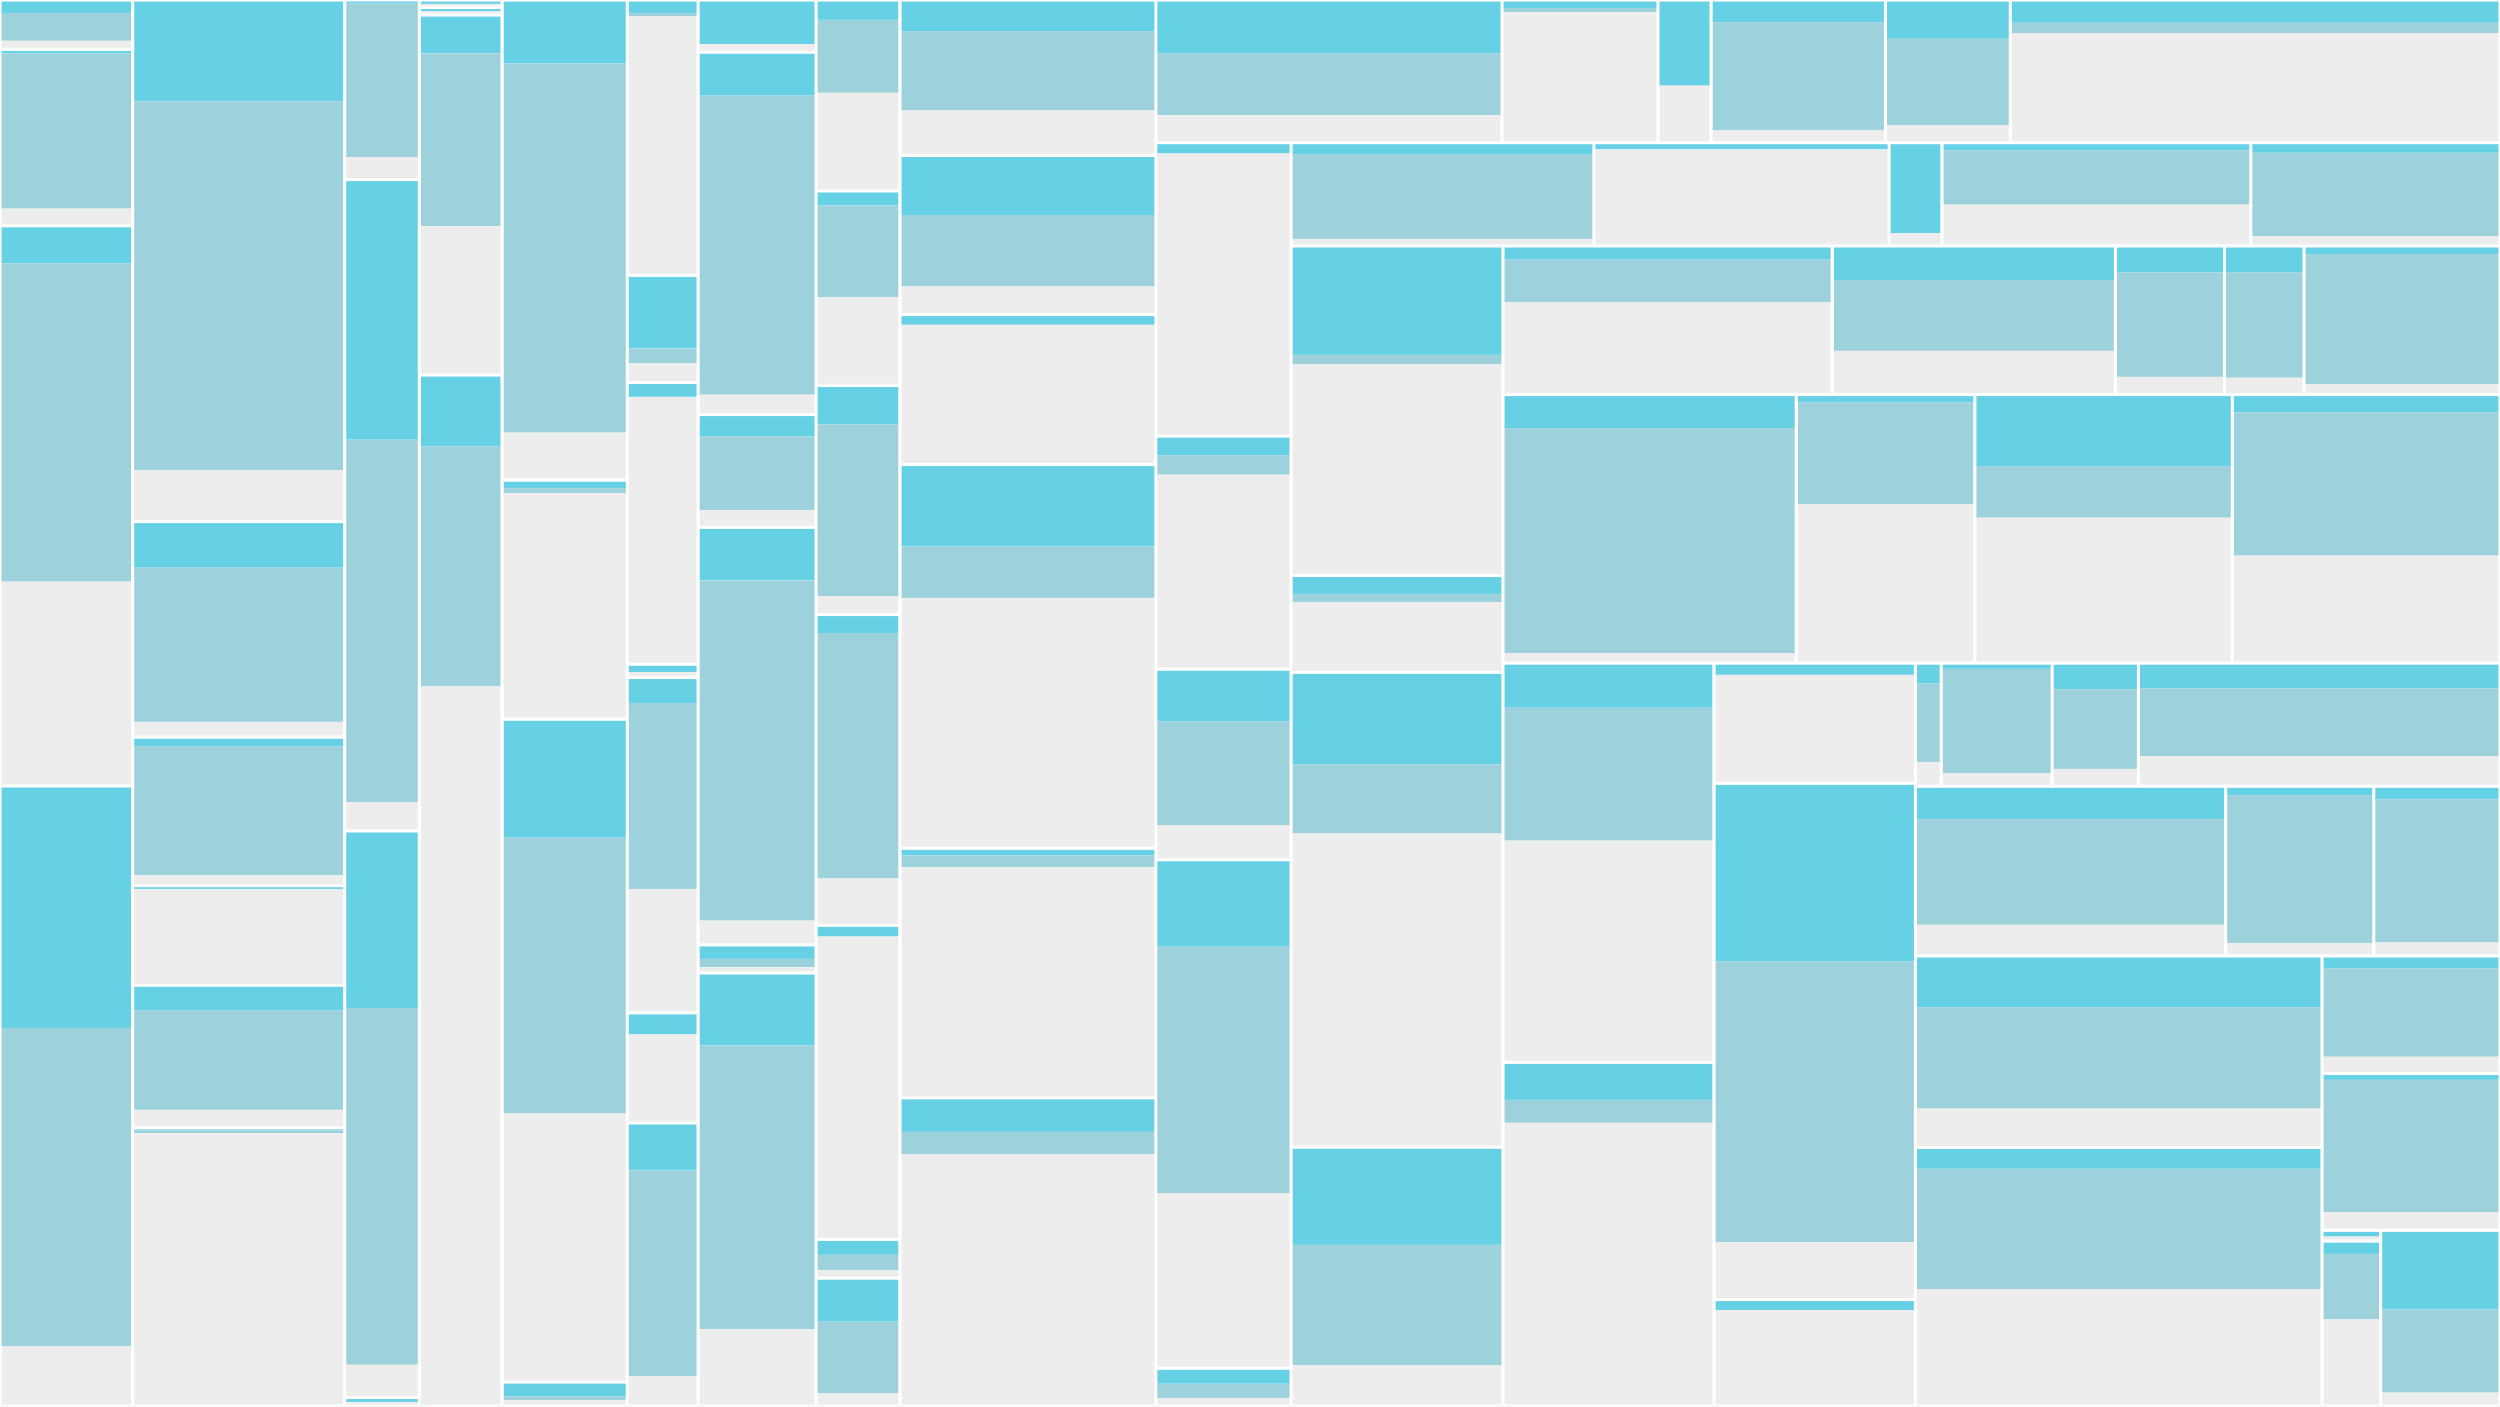
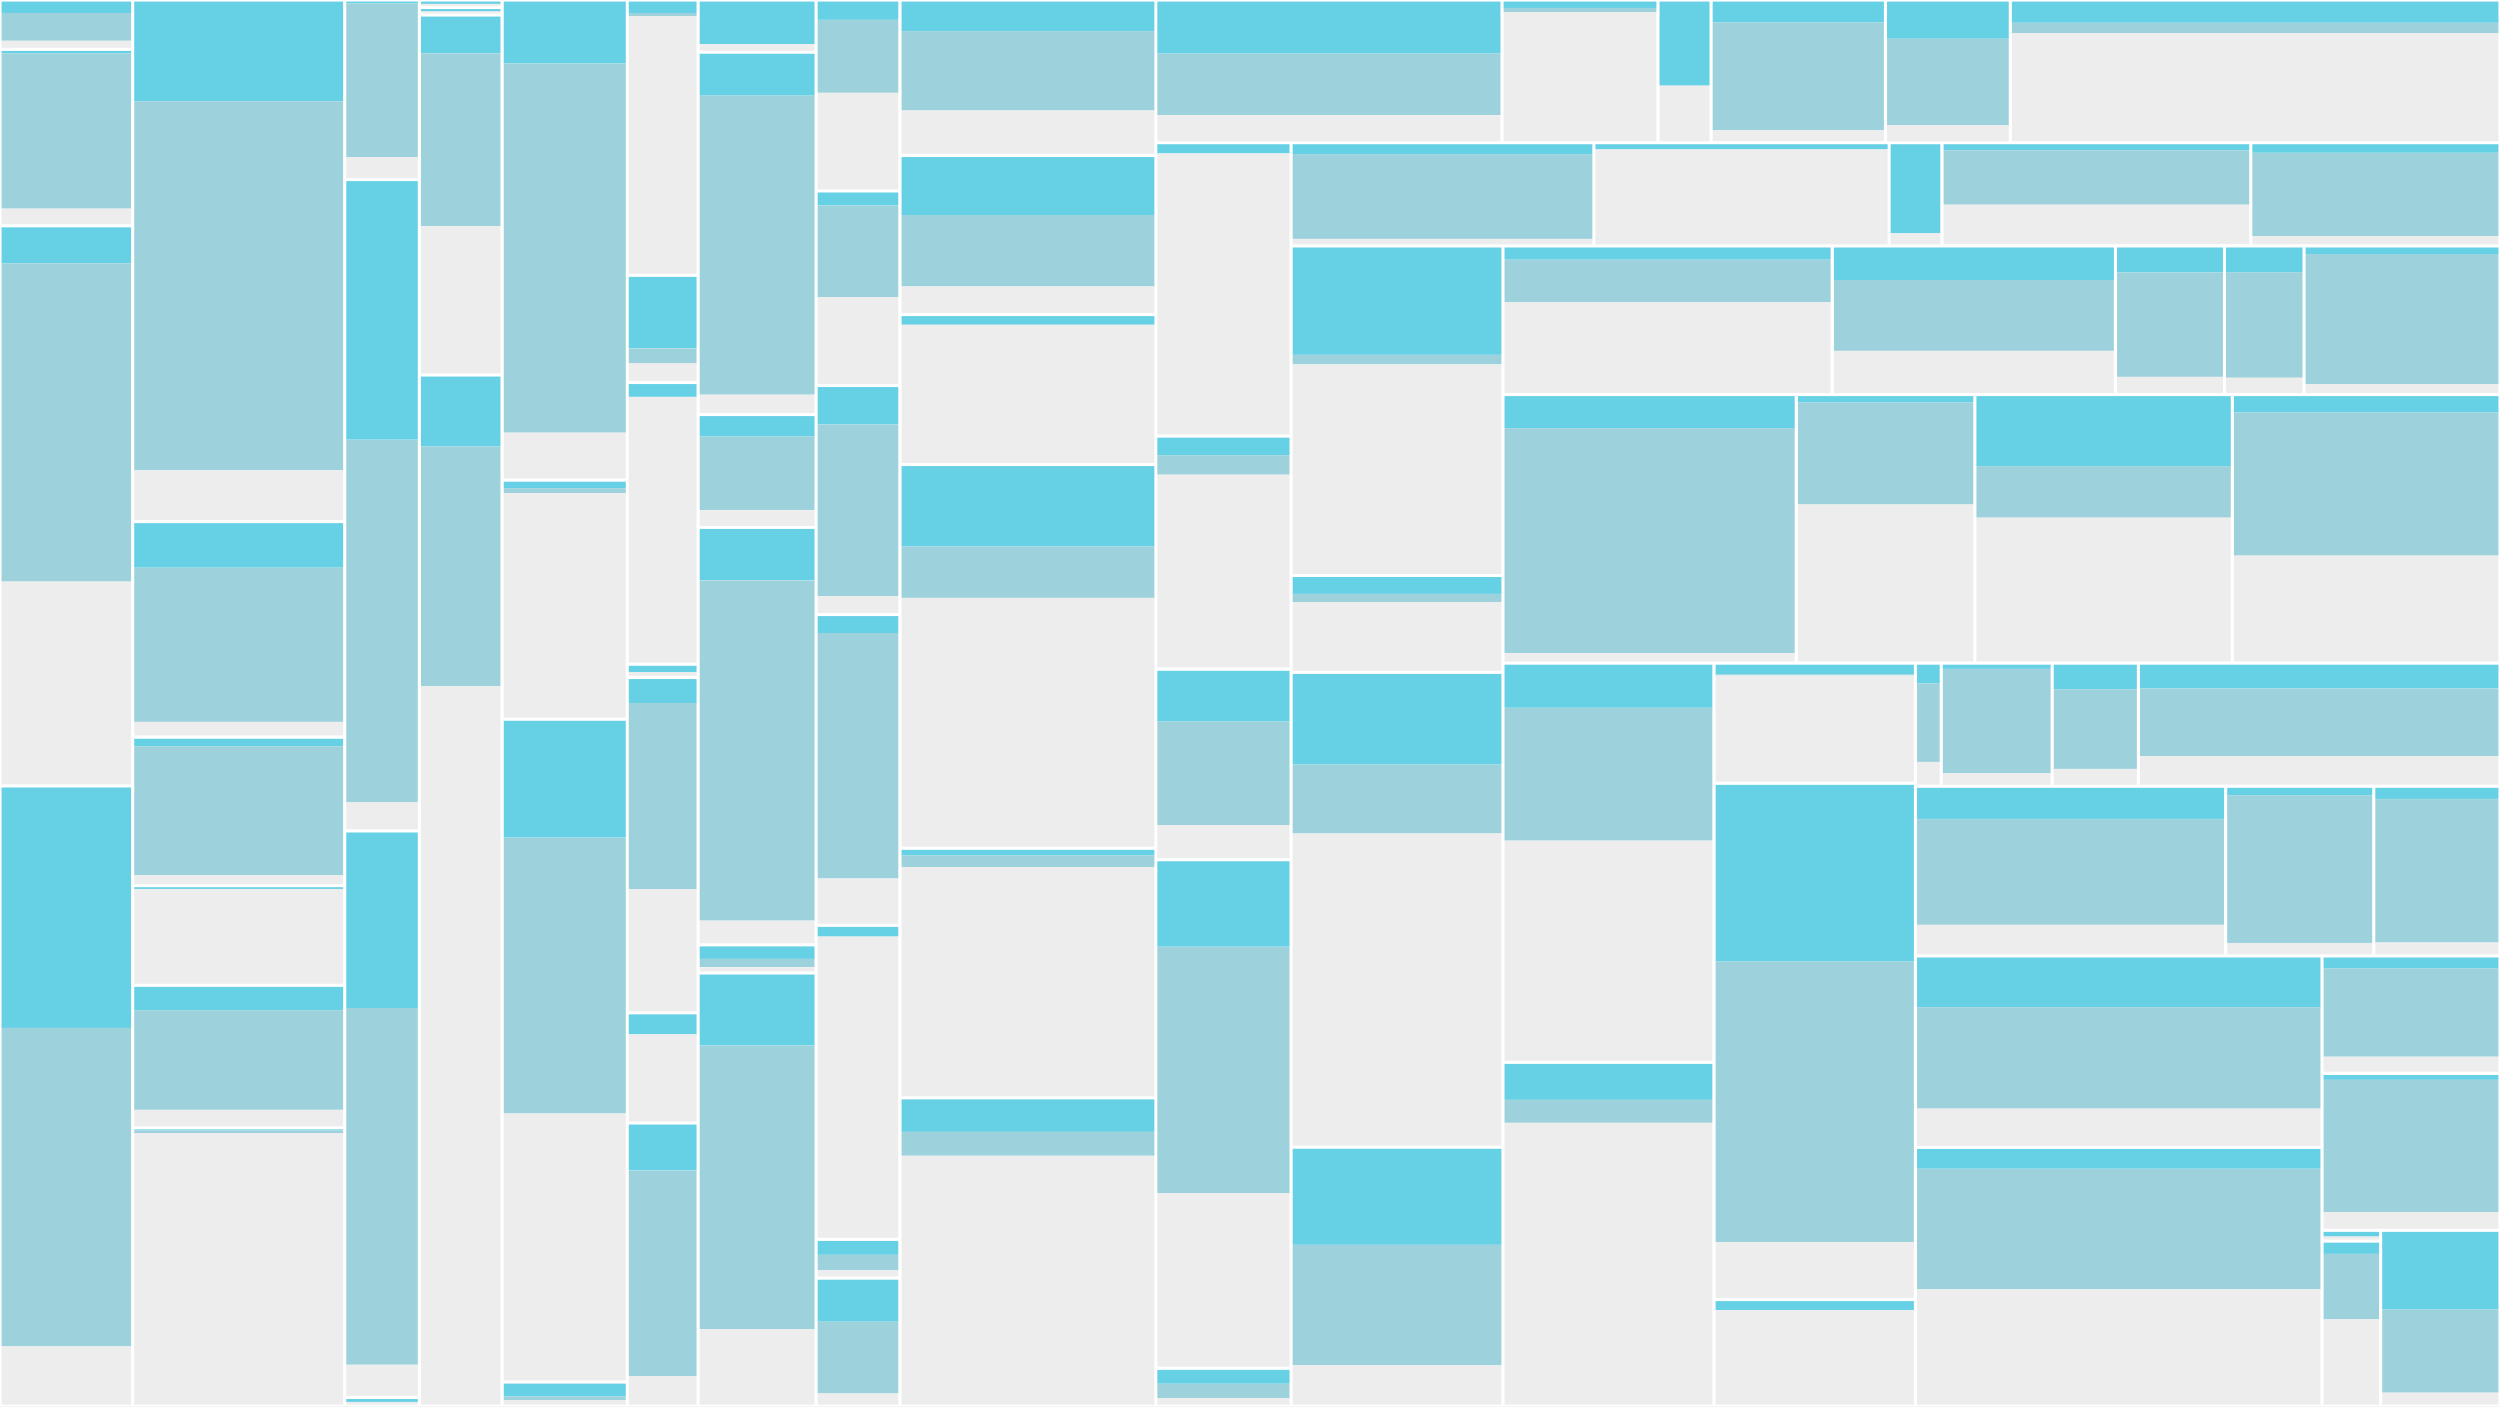
<svg xmlns="http://www.w3.org/2000/svg" viewBox="0 0 1600 900" width="1600" height="900" role="img" aria-label="Decoded overlay code coverage box tree, cyan band">
  <rect x="0" y="0" width="1600" height="900" fill="#ffffff" />
  <rect x="1" y="1" width="82.9" height="7.3" style="fill:hsl(190, 71%, 65%);fill:oklch(0.645 0.128 200)" />
  <rect x="1" y="8.3" width="82.9" height="17.8" style="fill:hsl(190, 48%, 74%);fill:oklch(0.740 0.085 200)" />
  <rect x="1" y="26.1" width="82.9" height="4.5" style="fill:hsl(190, 0%, 93%);fill:oklch(0.930 0.000 200)" />
  <rect x="1" y="32.6" width="82.9" height="1.6" style="fill:hsl(190, 71%, 65%);fill:oklch(0.645 0.128 200)" />
  <rect x="1" y="34.2" width="82.9" height="99.3" style="fill:hsl(190, 48%, 74%);fill:oklch(0.740 0.085 200)" />
  <rect x="1" y="133.6" width="82.9" height="9.9" style="fill:hsl(190, 0%, 93%);fill:oklch(0.930 0.000 200)" />
  <rect x="1" y="145.5" width="82.9" height="23" style="fill:hsl(190, 71%, 65%);fill:oklch(0.645 0.128 200)" />
  <rect x="1" y="168.5" width="82.9" height="203.7" style="fill:hsl(190, 48%, 74%);fill:oklch(0.740 0.085 200)" />
  <rect x="1" y="372.2" width="82.9" height="129.8" style="fill:hsl(190, 0%, 93%);fill:oklch(0.930 0.000 200)" />
  <rect x="1" y="504" width="82.9" height="153.9" style="fill:hsl(190, 71%, 65%);fill:oklch(0.645 0.128 200)" />
  <rect x="1" y="657.8" width="82.9" height="203.9" style="fill:hsl(190, 48%, 74%);fill:oklch(0.740 0.085 200)" />
  <rect x="1" y="861.7" width="82.9" height="37.3" style="fill:hsl(190, 0%, 93%);fill:oklch(0.930 0.000 200)" />
  <rect x="85.9" y="1" width="133.7" height="63.8" style="fill:hsl(190, 71%, 65%);fill:oklch(0.645 0.128 200)" />
  <rect x="85.9" y="64.8" width="133.7" height="236.2" style="fill:hsl(190, 48%, 74%);fill:oklch(0.740 0.085 200)" />
  <rect x="85.9" y="301" width="133.7" height="31.8" style="fill:hsl(190, 0%, 93%);fill:oklch(0.930 0.000 200)" />
  <rect x="85.9" y="334.8" width="133.7" height="28.5" style="fill:hsl(190, 71%, 65%);fill:oklch(0.645 0.128 200)" />
  <rect x="85.9" y="363.3" width="133.7" height="98.7" style="fill:hsl(190, 48%, 74%);fill:oklch(0.740 0.085 200)" />
  <rect x="85.9" y="462" width="133.7" height="8.7" style="fill:hsl(190, 0%, 93%);fill:oklch(0.930 0.000 200)" />
  <rect x="85.9" y="472.8" width="133.7" height="4.8" style="fill:hsl(190, 71%, 65%);fill:oklch(0.645 0.128 200)" />
  <rect x="85.9" y="477.6" width="133.7" height="82.6" style="fill:hsl(190, 48%, 74%);fill:oklch(0.740 0.085 200)" />
  <rect x="85.9" y="560.2" width="133.7" height="5.7" style="fill:hsl(190, 0%, 93%);fill:oklch(0.930 0.000 200)" />
  <rect x="85.9" y="567.8" width="133.7" height="1.1" style="fill:hsl(190, 71%, 65%);fill:oklch(0.645 0.128 200)" />
  <rect x="85.9" y="569" width="133.7" height="60.6" style="fill:hsl(190, 0%, 93%);fill:oklch(0.930 0.000 200)" />
  <rect x="85.9" y="631.6" width="133.7" height="14.9" style="fill:hsl(190, 71%, 65%);fill:oklch(0.645 0.128 200)" />
  <rect x="85.9" y="646.5" width="133.7" height="63.8" style="fill:hsl(190, 48%, 74%);fill:oklch(0.740 0.085 200)" />
  <rect x="85.9" y="710.3" width="133.7" height="10.5" style="fill:hsl(190, 0%, 93%);fill:oklch(0.930 0.000 200)" />
  <rect x="85.9" y="722.8" width="133.7" height="0.6" style="fill:hsl(190, 71%, 65%);fill:oklch(0.645 0.128 200)" />
  <rect x="85.9" y="723.4" width="133.7" height="1.9" style="fill:hsl(190, 48%, 74%);fill:oklch(0.740 0.085 200)" />
  <rect x="85.9" y="725.2" width="133.7" height="173.8" style="fill:hsl(190, 0%, 93%);fill:oklch(0.930 0.000 200)" />
  <rect x="221.6" y="1" width="45.8" height="1.2" style="fill:hsl(190, 71%, 65%);fill:oklch(0.645 0.128 200)" />
  <rect x="221.6" y="2.2" width="45.8" height="98.3" style="fill:hsl(190, 48%, 74%);fill:oklch(0.740 0.085 200)" />
  <rect x="221.6" y="100.5" width="45.8" height="13.5" style="fill:hsl(190, 0%, 93%);fill:oklch(0.930 0.000 200)" />
  <rect x="221.6" y="115.9" width="45.8" height="165.5" style="fill:hsl(190, 71%, 65%);fill:oklch(0.645 0.128 200)" />
  <rect x="221.6" y="281.5" width="45.8" height="232" style="fill:hsl(190, 48%, 74%);fill:oklch(0.740 0.085 200)" />
  <rect x="221.6" y="513.4" width="45.8" height="17.3" style="fill:hsl(190, 0%, 93%);fill:oklch(0.930 0.000 200)" />
  <rect x="221.6" y="532.8" width="45.8" height="112.3" style="fill:hsl(190, 71%, 65%);fill:oklch(0.645 0.128 200)" />
  <rect x="221.6" y="645.1" width="45.8" height="228.3" style="fill:hsl(190, 48%, 74%);fill:oklch(0.740 0.085 200)" />
  <rect x="221.6" y="873.5" width="45.8" height="19.9" style="fill:hsl(190, 0%, 93%);fill:oklch(0.930 0.000 200)" />
  <rect x="221.6" y="895.4" width="45.8" height="1.9" style="fill:hsl(190, 71%, 65%);fill:oklch(0.645 0.128 200)" />
  <rect x="221.6" y="897.2" width="45.8" height="1.8" style="fill:hsl(190, 0%, 93%);fill:oklch(0.930 0.000 200)" />
  <rect x="269.4" y="1" width="50.9" height="1.5" style="fill:hsl(190, 71%, 65%);fill:oklch(0.645 0.128 200)" />
  <rect x="269.4" y="2.5" width="50.9" height="1.3" style="fill:hsl(190, 0%, 93%);fill:oklch(0.930 0.000 200)" />
  <rect x="269.4" y="5.8" width="50.9" height="1.5" style="fill:hsl(190, 71%, 65%);fill:oklch(0.645 0.128 200)" />
  <rect x="269.4" y="7.3" width="50.9" height="1.3" style="fill:hsl(190, 0%, 93%);fill:oklch(0.930 0.000 200)" />
  <rect x="269.4" y="10.6" width="50.9" height="23.4" style="fill:hsl(190, 71%, 65%);fill:oklch(0.645 0.128 200)" />
  <rect x="269.4" y="34.1" width="50.9" height="110.6" style="fill:hsl(190, 48%, 74%);fill:oklch(0.740 0.085 200)" />
  <rect x="269.4" y="144.7" width="50.9" height="94.3" style="fill:hsl(190, 0%, 93%);fill:oklch(0.930 0.000 200)" />
  <rect x="269.4" y="241" width="50.9" height="44.7" style="fill:hsl(190, 71%, 65%);fill:oklch(0.645 0.128 200)" />
  <rect x="269.4" y="285.7" width="50.9" height="153.5" style="fill:hsl(190, 48%, 74%);fill:oklch(0.740 0.085 200)" />
  <rect x="269.4" y="439.2" width="50.9" height="459.8" style="fill:hsl(190, 0%, 93%);fill:oklch(0.930 0.000 200)" />
  <rect x="322.4" y="1" width="78.1" height="39.6" style="fill:hsl(190, 71%, 65%);fill:oklch(0.645 0.128 200)" />
  <rect x="322.4" y="40.6" width="78.1" height="236.3" style="fill:hsl(190, 48%, 74%);fill:oklch(0.740 0.085 200)" />
  <rect x="322.4" y="276.9" width="78.1" height="29.4" style="fill:hsl(190, 0%, 93%);fill:oklch(0.930 0.000 200)" />
  <rect x="322.4" y="308.3" width="78.1" height="4.1" style="fill:hsl(190, 71%, 65%);fill:oklch(0.645 0.128 200)" />
  <rect x="322.4" y="312.4" width="78.1" height="3.2" style="fill:hsl(190, 48%, 74%);fill:oklch(0.740 0.085 200)" />
  <rect x="322.4" y="315.6" width="78.1" height="143.7" style="fill:hsl(190, 0%, 93%);fill:oklch(0.930 0.000 200)" />
  <rect x="322.4" y="461.3" width="78.1" height="74.8" style="fill:hsl(190, 71%, 65%);fill:oklch(0.645 0.128 200)" />
  <rect x="322.4" y="536.2" width="78.1" height="176.4" style="fill:hsl(190, 48%, 74%);fill:oklch(0.740 0.085 200)" />
  <rect x="322.4" y="712.6" width="78.1" height="170.9" style="fill:hsl(190, 0%, 93%);fill:oklch(0.930 0.000 200)" />
  <rect x="322.4" y="885.5" width="78.1" height="8.2" style="fill:hsl(190, 71%, 65%);fill:oklch(0.645 0.128 200)" />
  <rect x="322.4" y="893.7" width="78.1" height="2.5" style="fill:hsl(190, 48%, 74%);fill:oklch(0.740 0.085 200)" />
  <rect x="322.4" y="896.1" width="78.1" height="2.9" style="fill:hsl(190, 0%, 93%);fill:oklch(0.930 0.000 200)" />
  <rect x="402.4" y="1" width="43.4" height="7.3" style="fill:hsl(190, 71%, 65%);fill:oklch(0.645 0.128 200)" />
  <rect x="402.4" y="8.3" width="43.4" height="2.1" style="fill:hsl(190, 48%, 74%);fill:oklch(0.740 0.085 200)" />
  <rect x="402.4" y="10.4" width="43.4" height="164.8" style="fill:hsl(190, 0%, 93%);fill:oklch(0.930 0.000 200)" />
  <rect x="402.4" y="177.2" width="43.4" height="45.7" style="fill:hsl(190, 71%, 65%);fill:oklch(0.645 0.128 200)" />
  <rect x="402.4" y="223" width="43.4" height="9.6" style="fill:hsl(190, 48%, 74%);fill:oklch(0.740 0.085 200)" />
  <rect x="402.4" y="232.5" width="43.4" height="11.3" style="fill:hsl(190, 0%, 93%);fill:oklch(0.930 0.000 200)" />
  <rect x="402.4" y="245.8" width="43.4" height="8.2" style="fill:hsl(190, 71%, 65%);fill:oklch(0.645 0.128 200)" />
  <rect x="402.4" y="254" width="43.4" height="170.1" style="fill:hsl(190, 0%, 93%);fill:oklch(0.930 0.000 200)" />
  <rect x="402.4" y="426.1" width="43.4" height="4.1" style="fill:hsl(190, 71%, 65%);fill:oklch(0.645 0.128 200)" />
  <rect x="402.4" y="430.1" width="43.4" height="2.5" style="fill:hsl(190, 0%, 93%);fill:oklch(0.930 0.000 200)" />
  <rect x="402.4" y="434.6" width="43.4" height="15.3" style="fill:hsl(190, 71%, 65%);fill:oklch(0.645 0.128 200)" />
  <rect x="402.4" y="449.9" width="43.4" height="119.1" style="fill:hsl(190, 48%, 74%);fill:oklch(0.740 0.085 200)" />
  <rect x="402.4" y="569" width="43.4" height="78.2" style="fill:hsl(190, 0%, 93%);fill:oklch(0.930 0.000 200)" />
  <rect x="402.4" y="649.2" width="43.4" height="12.8" style="fill:hsl(190, 71%, 65%);fill:oklch(0.645 0.128 200)" />
  <rect x="402.4" y="662" width="43.4" height="55.8" style="fill:hsl(190, 0%, 93%);fill:oklch(0.930 0.000 200)" />
  <rect x="402.4" y="719.7" width="43.4" height="29.4" style="fill:hsl(190, 71%, 65%);fill:oklch(0.645 0.128 200)" />
  <rect x="402.4" y="749.2" width="43.4" height="131.6" style="fill:hsl(190, 48%, 74%);fill:oklch(0.740 0.085 200)" />
  <rect x="402.4" y="880.7" width="43.4" height="18.3" style="fill:hsl(190, 0%, 93%);fill:oklch(0.930 0.000 200)" />
  <rect x="447.8" y="1" width="73.5" height="27.3" style="fill:hsl(190, 71%, 65%);fill:oklch(0.645 0.128 200)" />
  <rect x="447.8" y="28.3" width="73.5" height="4.2" style="fill:hsl(190, 0%, 93%);fill:oklch(0.930 0.000 200)" />
  <rect x="447.8" y="34.4" width="73.5" height="26.8" style="fill:hsl(190, 71%, 65%);fill:oklch(0.645 0.128 200)" />
  <rect x="447.8" y="61.2" width="73.5" height="191.4" style="fill:hsl(190, 48%, 74%);fill:oklch(0.740 0.085 200)" />
  <rect x="447.8" y="252.6" width="73.5" height="11.7" style="fill:hsl(190, 0%, 93%);fill:oklch(0.930 0.000 200)" />
  <rect x="447.8" y="266.3" width="73.5" height="13.1" style="fill:hsl(190, 71%, 65%);fill:oklch(0.645 0.128 200)" />
  <rect x="447.8" y="279.4" width="73.5" height="47" style="fill:hsl(190, 48%, 74%);fill:oklch(0.740 0.085 200)" />
  <rect x="447.8" y="326.5" width="73.5" height="10.1" style="fill:hsl(190, 0%, 93%);fill:oklch(0.930 0.000 200)" />
  <rect x="447.8" y="338.5" width="73.5" height="32.9" style="fill:hsl(190, 71%, 65%);fill:oklch(0.645 0.128 200)" />
  <rect x="447.8" y="371.5" width="73.5" height="217.7" style="fill:hsl(190, 48%, 74%);fill:oklch(0.740 0.085 200)" />
  <rect x="447.8" y="589.2" width="73.5" height="14.5" style="fill:hsl(190, 0%, 93%);fill:oklch(0.930 0.000 200)" />
  <rect x="447.8" y="605.7" width="73.5" height="8" style="fill:hsl(190, 71%, 65%);fill:oklch(0.645 0.128 200)" />
  <rect x="447.8" y="613.7" width="73.5" height="5.2" style="fill:hsl(190, 48%, 74%);fill:oklch(0.740 0.085 200)" />
  <rect x="447.8" y="619" width="73.5" height="2.7" style="fill:hsl(190, 0%, 93%);fill:oklch(0.930 0.000 200)" />
  <rect x="447.8" y="623.7" width="73.5" height="45.4" style="fill:hsl(190, 71%, 65%);fill:oklch(0.645 0.128 200)" />
  <rect x="447.8" y="669.1" width="73.5" height="181.5" style="fill:hsl(190, 48%, 74%);fill:oklch(0.740 0.085 200)" />
  <rect x="447.8" y="850.6" width="73.5" height="48.4" style="fill:hsl(190, 0%, 93%);fill:oklch(0.930 0.000 200)" />
  <rect x="523.3" y="1" width="51.6" height="11.7" style="fill:hsl(190, 71%, 65%);fill:oklch(0.645 0.128 200)" />
  <rect x="523.3" y="12.7" width="51.6" height="46.7" style="fill:hsl(190, 48%, 74%);fill:oklch(0.740 0.085 200)" />
  <rect x="523.3" y="59.4" width="51.6" height="61.8" style="fill:hsl(190, 0%, 93%);fill:oklch(0.930 0.000 200)" />
  <rect x="523.3" y="123.2" width="51.6" height="8.3" style="fill:hsl(190, 71%, 65%);fill:oklch(0.645 0.128 200)" />
  <rect x="523.3" y="131.5" width="51.6" height="58.7" style="fill:hsl(190, 48%, 74%);fill:oklch(0.740 0.085 200)" />
  <rect x="523.3" y="190.2" width="51.6" height="55.5" style="fill:hsl(190, 0%, 93%);fill:oklch(0.930 0.000 200)" />
  <rect x="523.3" y="247.7" width="51.6" height="23.9" style="fill:hsl(190, 71%, 65%);fill:oklch(0.645 0.128 200)" />
  <rect x="523.3" y="271.6" width="51.6" height="109.9" style="fill:hsl(190, 48%, 74%);fill:oklch(0.740 0.085 200)" />
  <rect x="523.3" y="381.5" width="51.6" height="10.8" style="fill:hsl(190, 0%, 93%);fill:oklch(0.930 0.000 200)" />
  <rect x="523.3" y="394.3" width="51.6" height="10.9" style="fill:hsl(190, 71%, 65%);fill:oklch(0.645 0.128 200)" />
  <rect x="523.3" y="405.1" width="51.6" height="157.1" style="fill:hsl(190, 48%, 74%);fill:oklch(0.740 0.085 200)" />
  <rect x="523.3" y="562.3" width="51.6" height="28.9" style="fill:hsl(190, 0%, 93%);fill:oklch(0.930 0.000 200)" />
  <rect x="523.3" y="593.2" width="51.6" height="6.2" style="fill:hsl(190, 71%, 65%);fill:oklch(0.645 0.128 200)" />
  <rect x="523.3" y="599.4" width="51.6" height="192.8" style="fill:hsl(190, 0%, 93%);fill:oklch(0.930 0.000 200)" />
  <rect x="523.3" y="794.2" width="51.6" height="8.9" style="fill:hsl(190, 71%, 65%);fill:oklch(0.645 0.128 200)" />
  <rect x="523.3" y="803.1" width="51.6" height="9.9" style="fill:hsl(190, 48%, 74%);fill:oklch(0.740 0.085 200)" />
  <rect x="523.3" y="813" width="51.6" height="4" style="fill:hsl(190, 0%, 93%);fill:oklch(0.930 0.000 200)" />
  <rect x="523.3" y="819" width="51.6" height="26.9" style="fill:hsl(190, 71%, 65%);fill:oklch(0.645 0.128 200)" />
  <rect x="523.3" y="845.9" width="51.6" height="45.9" style="fill:hsl(190, 48%, 74%);fill:oklch(0.740 0.085 200)" />
  <rect x="523.3" y="891.8" width="51.6" height="7.2" style="fill:hsl(190, 0%, 93%);fill:oklch(0.930 0.000 200)" />
  <rect x="577" y="1" width="161.8" height="18.9" style="fill:hsl(190, 71%, 65%);fill:oklch(0.645 0.128 200)" />
  <rect x="577" y="19.9" width="161.8" height="50.8" style="fill:hsl(190, 48%, 74%);fill:oklch(0.740 0.085 200)" />
  <rect x="577" y="70.7" width="161.8" height="27.7" style="fill:hsl(190, 0%, 93%);fill:oklch(0.930 0.000 200)" />
  <rect x="577" y="100.5" width="161.8" height="37.2" style="fill:hsl(190, 71%, 65%);fill:oklch(0.645 0.128 200)" />
  <rect x="577" y="137.6" width="161.8" height="45.7" style="fill:hsl(190, 48%, 74%);fill:oklch(0.740 0.085 200)" />
  <rect x="577" y="183.3" width="161.8" height="17" style="fill:hsl(190, 0%, 93%);fill:oklch(0.930 0.000 200)" />
  <rect x="577" y="202.3" width="161.8" height="5.3" style="fill:hsl(190, 71%, 65%);fill:oklch(0.645 0.128 200)" />
  <rect x="577" y="207.6" width="161.8" height="0.6" style="fill:hsl(190, 48%, 74%);fill:oklch(0.740 0.085 200)" />
  <rect x="577" y="208.2" width="161.8" height="88.1" style="fill:hsl(190, 0%, 93%);fill:oklch(0.930 0.000 200)" />
  <rect x="577" y="298.3" width="161.8" height="51.4" style="fill:hsl(190, 71%, 65%);fill:oklch(0.645 0.128 200)" />
  <rect x="577" y="349.7" width="161.8" height="33" style="fill:hsl(190, 48%, 74%);fill:oklch(0.740 0.085 200)" />
  <rect x="577" y="382.6" width="161.8" height="159.3" style="fill:hsl(190, 0%, 93%);fill:oklch(0.930 0.000 200)" />
  <rect x="577" y="543.9" width="161.8" height="3.6" style="fill:hsl(190, 71%, 65%);fill:oklch(0.645 0.128 200)" />
  <rect x="577" y="547.5" width="161.8" height="7.5" style="fill:hsl(190, 48%, 74%);fill:oklch(0.740 0.085 200)" />
  <rect x="577" y="555" width="161.8" height="146.6" style="fill:hsl(190, 0%, 93%);fill:oklch(0.930 0.000 200)" />
  <rect x="577" y="703.6" width="161.8" height="20.8" style="fill:hsl(190, 71%, 65%);fill:oklch(0.645 0.128 200)" />
-   <rect x="577" y="724.3" width="161.8" height="14.5" style="fill:hsl(190, 48%, 74%);fill:oklch(0.740 0.085 200)" />
-   <rect x="577" y="738.9" width="161.8" height="160.1" style="fill:hsl(190, 0%, 93%);fill:oklch(0.930 0.000 200)" />
+   <rect x="577" y="724.3" width="161.8" height="15.4" style="fill:hsl(190, 48%, 74%);fill:oklch(0.740 0.085 200)" />
+   <rect x="577" y="739.7" width="161.8" height="159.3" style="fill:hsl(190, 0%, 93%);fill:oklch(0.930 0.000 200)" />
  <rect x="740.7" y="1" width="219.6" height="33.3" style="fill:hsl(190, 71%, 65%);fill:oklch(0.645 0.128 200)" />
  <rect x="740.7" y="34.3" width="219.6" height="39.4" style="fill:hsl(190, 48%, 74%);fill:oklch(0.740 0.085 200)" />
  <rect x="740.7" y="73.7" width="219.6" height="16.7" style="fill:hsl(190, 0%, 93%);fill:oklch(0.930 0.000 200)" />
  <rect x="962.3" y="1" width="97.8" height="4.1" style="fill:hsl(190, 71%, 65%);fill:oklch(0.645 0.128 200)" />
  <rect x="962.3" y="5.1" width="97.8" height="2.6" style="fill:hsl(190, 48%, 74%);fill:oklch(0.740 0.085 200)" />
  <rect x="962.3" y="7.7" width="97.8" height="82.6" style="fill:hsl(190, 0%, 93%);fill:oklch(0.930 0.000 200)" />
  <rect x="1062.1" y="1" width="32" height="53.8" style="fill:hsl(190, 71%, 65%);fill:oklch(0.645 0.128 200)" />
  <rect x="1062.1" y="54.8" width="32" height="35.6" style="fill:hsl(190, 0%, 93%);fill:oklch(0.930 0.000 200)" />
  <rect x="1096.1" y="1" width="109.6" height="13.4" style="fill:hsl(190, 71%, 65%);fill:oklch(0.645 0.128 200)" />
  <rect x="1096.1" y="14.4" width="109.6" height="69" style="fill:hsl(190, 48%, 74%);fill:oklch(0.740 0.085 200)" />
  <rect x="1096.1" y="83.4" width="109.6" height="6.9" style="fill:hsl(190, 0%, 93%);fill:oklch(0.930 0.000 200)" />
  <rect x="1207.7" y="1" width="77.9" height="23.8" style="fill:hsl(190, 71%, 65%);fill:oklch(0.645 0.128 200)" />
  <rect x="1207.7" y="24.8" width="77.9" height="55.4" style="fill:hsl(190, 48%, 74%);fill:oklch(0.740 0.085 200)" />
  <rect x="1207.7" y="80.2" width="77.9" height="10.2" style="fill:hsl(190, 0%, 93%);fill:oklch(0.930 0.000 200)" />
  <rect x="1287.6" y="1" width="311.4" height="13.6" style="fill:hsl(190, 71%, 65%);fill:oklch(0.645 0.128 200)" />
  <rect x="1287.6" y="14.6" width="311.4" height="6.7" style="fill:hsl(190, 48%, 74%);fill:oklch(0.740 0.085 200)" />
  <rect x="1287.6" y="21.3" width="311.4" height="69" style="fill:hsl(190, 0%, 93%);fill:oklch(0.930 0.000 200)" />
  <rect x="740.7" y="92.3" width="84.6" height="5.9" style="fill:hsl(190, 71%, 65%);fill:oklch(0.645 0.128 200)" />
  <rect x="740.7" y="98.2" width="84.6" height="179.9" style="fill:hsl(190, 0%, 93%);fill:oklch(0.930 0.000 200)" />
  <rect x="740.7" y="280.1" width="84.6" height="11.2" style="fill:hsl(190, 71%, 65%);fill:oklch(0.645 0.128 200)" />
  <rect x="740.7" y="291.3" width="84.6" height="12.5" style="fill:hsl(190, 48%, 74%);fill:oklch(0.740 0.085 200)" />
  <rect x="740.7" y="303.8" width="84.6" height="123.4" style="fill:hsl(190, 0%, 93%);fill:oklch(0.930 0.000 200)" />
  <rect x="740.7" y="429.3" width="84.6" height="32.5" style="fill:hsl(190, 71%, 65%);fill:oklch(0.645 0.128 200)" />
  <rect x="740.7" y="461.8" width="84.6" height="66.2" style="fill:hsl(190, 48%, 74%);fill:oklch(0.740 0.085 200)" />
  <rect x="740.7" y="528" width="84.6" height="21.3" style="fill:hsl(190, 0%, 93%);fill:oklch(0.930 0.000 200)" />
  <rect x="740.7" y="551.2" width="84.6" height="54.7" style="fill:hsl(190, 71%, 65%);fill:oklch(0.645 0.128 200)" />
  <rect x="740.7" y="606" width="84.6" height="157.7" style="fill:hsl(190, 48%, 74%);fill:oklch(0.740 0.085 200)" />
  <rect x="740.7" y="763.7" width="84.6" height="111" style="fill:hsl(190, 0%, 93%);fill:oklch(0.930 0.000 200)" />
  <rect x="740.7" y="876.7" width="84.6" height="8.9" style="fill:hsl(190, 71%, 65%);fill:oklch(0.645 0.128 200)" />
  <rect x="740.7" y="885.7" width="84.6" height="9.2" style="fill:hsl(190, 48%, 74%);fill:oklch(0.740 0.085 200)" />
  <rect x="740.7" y="894.8" width="84.6" height="4.2" style="fill:hsl(190, 0%, 93%);fill:oklch(0.930 0.000 200)" />
  <rect x="827.3" y="92.3" width="191.8" height="6.3" style="fill:hsl(190, 71%, 65%);fill:oklch(0.645 0.128 200)" />
  <rect x="827.3" y="98.6" width="191.8" height="54.3" style="fill:hsl(190, 48%, 74%);fill:oklch(0.740 0.085 200)" />
  <rect x="827.3" y="152.9" width="191.8" height="3.5" style="fill:hsl(190, 0%, 93%);fill:oklch(0.930 0.000 200)" />
  <rect x="1021.1" y="92.3" width="187" height="3.3" style="fill:hsl(190, 71%, 65%);fill:oklch(0.645 0.128 200)" />
  <rect x="1021.1" y="95.6" width="187" height="60.8" style="fill:hsl(190, 0%, 93%);fill:oklch(0.930 0.000 200)" />
  <rect x="1210" y="92.3" width="31.8" height="57" style="fill:hsl(190, 71%, 65%);fill:oklch(0.645 0.128 200)" />
  <rect x="1210" y="149.3" width="31.8" height="7.1" style="fill:hsl(190, 0%, 93%);fill:oklch(0.930 0.000 200)" />
  <rect x="1243.9" y="92.3" width="195.6" height="3.9" style="fill:hsl(190, 71%, 65%);fill:oklch(0.645 0.128 200)" />
  <rect x="1243.9" y="96.2" width="195.6" height="34.8" style="fill:hsl(190, 48%, 74%);fill:oklch(0.740 0.085 200)" />
  <rect x="1243.9" y="131" width="195.6" height="25.3" style="fill:hsl(190, 0%, 93%);fill:oklch(0.930 0.000 200)" />
  <rect x="1441.5" y="92.3" width="157.5" height="5.5" style="fill:hsl(190, 71%, 65%);fill:oklch(0.645 0.128 200)" />
  <rect x="1441.5" y="97.8" width="157.5" height="53.3" style="fill:hsl(190, 48%, 74%);fill:oklch(0.740 0.085 200)" />
  <rect x="1441.5" y="151.1" width="157.5" height="5.3" style="fill:hsl(190, 0%, 93%);fill:oklch(0.930 0.000 200)" />
  <rect x="827.3" y="158.4" width="133.6" height="68.7" style="fill:hsl(190, 71%, 65%);fill:oklch(0.645 0.128 200)" />
  <rect x="827.3" y="227.1" width="133.6" height="6.1" style="fill:hsl(190, 48%, 74%);fill:oklch(0.740 0.085 200)" />
  <rect x="827.3" y="233.3" width="133.6" height="134.1" style="fill:hsl(190, 0%, 93%);fill:oklch(0.930 0.000 200)" />
  <rect x="827.3" y="369.3" width="133.6" height="10.8" style="fill:hsl(190, 71%, 65%);fill:oklch(0.645 0.128 200)" />
  <rect x="827.3" y="380.1" width="133.6" height="5.2" style="fill:hsl(190, 48%, 74%);fill:oklch(0.740 0.085 200)" />
  <rect x="827.3" y="385.3" width="133.6" height="44" style="fill:hsl(190, 0%, 93%);fill:oklch(0.930 0.000 200)" />
  <rect x="827.3" y="431.3" width="133.6" height="58" style="fill:hsl(190, 71%, 65%);fill:oklch(0.645 0.128 200)" />
  <rect x="827.3" y="489.3" width="133.6" height="44.1" style="fill:hsl(190, 48%, 74%);fill:oklch(0.740 0.085 200)" />
  <rect x="827.3" y="533.4" width="133.6" height="199.8" style="fill:hsl(190, 0%, 93%);fill:oklch(0.930 0.000 200)" />
  <rect x="827.3" y="735.2" width="133.6" height="61.5" style="fill:hsl(190, 71%, 65%);fill:oklch(0.645 0.128 200)" />
  <rect x="827.3" y="796.7" width="133.6" height="77.1" style="fill:hsl(190, 48%, 74%);fill:oklch(0.740 0.085 200)" />
  <rect x="827.3" y="873.9" width="133.6" height="25.1" style="fill:hsl(190, 0%, 93%);fill:oklch(0.930 0.000 200)" />
  <rect x="962.9" y="158.4" width="208.7" height="7.8" style="fill:hsl(190, 71%, 65%);fill:oklch(0.645 0.128 200)" />
  <rect x="962.9" y="166.2" width="208.7" height="27.3" style="fill:hsl(190, 48%, 74%);fill:oklch(0.740 0.085 200)" />
  <rect x="962.9" y="193.5" width="208.7" height="58" style="fill:hsl(190, 0%, 93%);fill:oklch(0.930 0.000 200)" />
  <rect x="1173.7" y="158.4" width="179.2" height="20.8" style="fill:hsl(190, 71%, 65%);fill:oklch(0.645 0.128 200)" />
  <rect x="1173.7" y="179.2" width="179.2" height="45.4" style="fill:hsl(190, 48%, 74%);fill:oklch(0.740 0.085 200)" />
  <rect x="1173.7" y="224.5" width="179.2" height="27" style="fill:hsl(190, 0%, 93%);fill:oklch(0.930 0.000 200)" />
  <rect x="1354.9" y="158.4" width="67.8" height="15.9" style="fill:hsl(190, 71%, 65%);fill:oklch(0.645 0.128 200)" />
  <rect x="1354.9" y="174.3" width="67.8" height="66.9" style="fill:hsl(190, 48%, 74%);fill:oklch(0.740 0.085 200)" />
  <rect x="1354.9" y="241.2" width="67.8" height="10.3" style="fill:hsl(190, 0%, 93%);fill:oklch(0.930 0.000 200)" />
  <rect x="1424.6" y="158.4" width="49" height="15.8" style="fill:hsl(190, 71%, 65%);fill:oklch(0.645 0.128 200)" />
  <rect x="1424.6" y="174.2" width="49" height="67.6" style="fill:hsl(190, 48%, 74%);fill:oklch(0.740 0.085 200)" />
  <rect x="1424.6" y="241.7" width="49" height="9.8" style="fill:hsl(190, 0%, 93%);fill:oklch(0.930 0.000 200)" />
  <rect x="1475.6" y="158.4" width="123.4" height="4.3" style="fill:hsl(190, 71%, 65%);fill:oklch(0.645 0.128 200)" />
  <rect x="1475.6" y="162.6" width="123.4" height="83.3" style="fill:hsl(190, 48%, 74%);fill:oklch(0.740 0.085 200)" />
  <rect x="1475.6" y="245.9" width="123.4" height="5.6" style="fill:hsl(190, 0%, 93%);fill:oklch(0.930 0.000 200)" />
  <rect x="962.9" y="253.5" width="185.7" height="20.5" style="fill:hsl(190, 71%, 65%);fill:oklch(0.645 0.128 200)" />
  <rect x="962.9" y="274" width="185.7" height="144" style="fill:hsl(190, 48%, 74%);fill:oklch(0.740 0.085 200)" />
  <rect x="962.9" y="418" width="185.7" height="5.4" style="fill:hsl(190, 0%, 93%);fill:oklch(0.930 0.000 200)" />
  <rect x="1150.7" y="253.5" width="112.2" height="4.1" style="fill:hsl(190, 71%, 65%);fill:oklch(0.645 0.128 200)" />
  <rect x="1150.7" y="257.6" width="112.2" height="65.3" style="fill:hsl(190, 48%, 74%);fill:oklch(0.740 0.085 200)" />
  <rect x="1150.7" y="322.8" width="112.2" height="100.5" style="fill:hsl(190, 0%, 93%);fill:oklch(0.930 0.000 200)" />
  <rect x="1264.9" y="253.5" width="162.8" height="44.8" style="fill:hsl(190, 71%, 65%);fill:oklch(0.645 0.128 200)" />
  <rect x="1264.9" y="298.3" width="162.8" height="33" style="fill:hsl(190, 48%, 74%);fill:oklch(0.740 0.085 200)" />
  <rect x="1264.9" y="331.3" width="162.8" height="92" style="fill:hsl(190, 0%, 93%);fill:oklch(0.930 0.000 200)" />
  <rect x="1429.7" y="253.5" width="169.3" height="10.5" style="fill:hsl(190, 71%, 65%);fill:oklch(0.645 0.128 200)" />
  <rect x="1429.7" y="264" width="169.3" height="91.6" style="fill:hsl(190, 48%, 74%);fill:oklch(0.740 0.085 200)" />
  <rect x="1429.7" y="355.6" width="169.3" height="67.7" style="fill:hsl(190, 0%, 93%);fill:oklch(0.930 0.000 200)" />
  <rect x="962.9" y="425.4" width="133" height="27.6" style="fill:hsl(190, 71%, 65%);fill:oklch(0.645 0.128 200)" />
  <rect x="962.9" y="453" width="133" height="85" style="fill:hsl(190, 48%, 74%);fill:oklch(0.740 0.085 200)" />
  <rect x="962.9" y="538" width="133" height="140.9" style="fill:hsl(190, 0%, 93%);fill:oklch(0.930 0.000 200)" />
  <rect x="962.9" y="680.9" width="133" height="23" style="fill:hsl(190, 71%, 65%);fill:oklch(0.645 0.128 200)" />
  <rect x="962.9" y="703.9" width="133" height="14.7" style="fill:hsl(190, 48%, 74%);fill:oklch(0.740 0.085 200)" />
  <rect x="962.9" y="718.6" width="133" height="180.4" style="fill:hsl(190, 0%, 93%);fill:oklch(0.930 0.000 200)" />
  <rect x="1098" y="425.4" width="126.9" height="6.3" style="fill:hsl(190, 71%, 65%);fill:oklch(0.645 0.128 200)" />
  <rect x="1098" y="431.6" width="126.9" height="0.7" style="fill:hsl(190, 48%, 74%);fill:oklch(0.740 0.085 200)" />
  <rect x="1098" y="432.4" width="126.9" height="67.9" style="fill:hsl(190, 0%, 93%);fill:oklch(0.930 0.000 200)" />
  <rect x="1098" y="502.3" width="126.9" height="113.1" style="fill:hsl(190, 71%, 65%);fill:oklch(0.645 0.128 200)" />
  <rect x="1098" y="615.4" width="126.9" height="179.6" style="fill:hsl(190, 48%, 74%);fill:oklch(0.740 0.085 200)" />
  <rect x="1098" y="795" width="126.9" height="35.7" style="fill:hsl(190, 0%, 93%);fill:oklch(0.930 0.000 200)" />
  <rect x="1098" y="832.7" width="126.9" height="5.7" style="fill:hsl(190, 71%, 65%);fill:oklch(0.645 0.128 200)" />
  <rect x="1098" y="838.4" width="126.9" height="60.6" style="fill:hsl(190, 0%, 93%);fill:oklch(0.930 0.000 200)" />
  <rect x="1226.9" y="425.4" width="14.5" height="12" style="fill:hsl(190, 71%, 65%);fill:oklch(0.645 0.128 200)" />
  <rect x="1226.9" y="437.4" width="14.5" height="50.3" style="fill:hsl(190, 48%, 74%);fill:oklch(0.740 0.085 200)" />
  <rect x="1226.9" y="487.6" width="14.5" height="14.6" style="fill:hsl(190, 0%, 93%);fill:oklch(0.930 0.000 200)" />
  <rect x="1243.4" y="425.4" width="69" height="2.7" style="fill:hsl(190, 71%, 65%);fill:oklch(0.645 0.128 200)" />
  <rect x="1243.4" y="428.1" width="69" height="66.8" style="fill:hsl(190, 48%, 74%);fill:oklch(0.740 0.085 200)" />
  <rect x="1243.4" y="494.9" width="69" height="7.4" style="fill:hsl(190, 0%, 93%);fill:oklch(0.930 0.000 200)" />
  <rect x="1314.4" y="425.4" width="53.2" height="15.7" style="fill:hsl(190, 71%, 65%);fill:oklch(0.645 0.128 200)" />
  <rect x="1314.4" y="441.1" width="53.2" height="51" style="fill:hsl(190, 48%, 74%);fill:oklch(0.740 0.085 200)" />
  <rect x="1314.4" y="492.1" width="53.2" height="10.2" style="fill:hsl(190, 0%, 93%);fill:oklch(0.930 0.000 200)" />
  <rect x="1369.6" y="425.4" width="229.4" height="15.2" style="fill:hsl(190, 71%, 65%);fill:oklch(0.645 0.128 200)" />
  <rect x="1369.6" y="440.6" width="229.4" height="43.4" style="fill:hsl(190, 48%, 74%);fill:oklch(0.740 0.085 200)" />
  <rect x="1369.6" y="483.9" width="229.4" height="18.3" style="fill:hsl(190, 0%, 93%);fill:oklch(0.930 0.000 200)" />
  <rect x="1226.9" y="504.2" width="196.5" height="19.9" style="fill:hsl(190, 71%, 65%);fill:oklch(0.645 0.128 200)" />
  <rect x="1226.9" y="524.2" width="196.5" height="67.7" style="fill:hsl(190, 48%, 74%);fill:oklch(0.740 0.085 200)" />
  <rect x="1226.9" y="591.9" width="196.5" height="18.9" style="fill:hsl(190, 0%, 93%);fill:oklch(0.930 0.000 200)" />
  <rect x="1425.4" y="504.2" width="92.8" height="4.7" style="fill:hsl(190, 71%, 65%);fill:oklch(0.645 0.128 200)" />
  <rect x="1425.4" y="508.9" width="92.8" height="94.6" style="fill:hsl(190, 48%, 74%);fill:oklch(0.740 0.085 200)" />
  <rect x="1425.4" y="603.5" width="92.8" height="7.3" style="fill:hsl(190, 0%, 93%);fill:oklch(0.930 0.000 200)" />
  <rect x="1520.2" y="504.2" width="78.8" height="7.1" style="fill:hsl(190, 71%, 65%);fill:oklch(0.645 0.128 200)" />
  <rect x="1520.2" y="511.4" width="78.8" height="91.8" style="fill:hsl(190, 48%, 74%);fill:oklch(0.740 0.085 200)" />
  <rect x="1520.2" y="603.2" width="78.8" height="7.6" style="fill:hsl(190, 0%, 93%);fill:oklch(0.930 0.000 200)" />
  <rect x="1226.9" y="612.8" width="258.2" height="31.8" style="fill:hsl(190, 71%, 65%);fill:oklch(0.645 0.128 200)" />
  <rect x="1226.9" y="644.6" width="258.2" height="64.9" style="fill:hsl(190, 48%, 74%);fill:oklch(0.740 0.085 200)" />
  <rect x="1226.9" y="709.6" width="258.2" height="23.8" style="fill:hsl(190, 0%, 93%);fill:oklch(0.930 0.000 200)" />
  <rect x="1226.9" y="735.3" width="258.2" height="12.7" style="fill:hsl(190, 71%, 65%);fill:oklch(0.645 0.128 200)" />
  <rect x="1226.9" y="748.1" width="258.2" height="77.1" style="fill:hsl(190, 48%, 74%);fill:oklch(0.740 0.085 200)" />
  <rect x="1226.9" y="825.2" width="258.2" height="73.8" style="fill:hsl(190, 0%, 93%);fill:oklch(0.930 0.000 200)" />
  <rect x="1487.1" y="612.8" width="111.9" height="7" style="fill:hsl(190, 71%, 65%);fill:oklch(0.645 0.128 200)" />
  <rect x="1487.1" y="619.7" width="111.9" height="56.6" style="fill:hsl(190, 48%, 74%);fill:oklch(0.740 0.085 200)" />
  <rect x="1487.1" y="676.3" width="111.9" height="9.6" style="fill:hsl(190, 0%, 93%);fill:oklch(0.930 0.000 200)" />
  <rect x="1487.1" y="688" width="111.9" height="3.1" style="fill:hsl(190, 71%, 65%);fill:oklch(0.645 0.128 200)" />
  <rect x="1487.1" y="691.1" width="111.9" height="84.7" style="fill:hsl(190, 48%, 74%);fill:oklch(0.740 0.085 200)" />
  <rect x="1487.1" y="775.8" width="111.9" height="10.6" style="fill:hsl(190, 0%, 93%);fill:oklch(0.930 0.000 200)" />
  <rect x="1487.1" y="788.4" width="35.5" height="3" style="fill:hsl(190, 71%, 65%);fill:oklch(0.645 0.128 200)" />
  <rect x="1487.1" y="791.4" width="35.5" height="1.9" style="fill:hsl(190, 0%, 93%);fill:oklch(0.930 0.000 200)" />
  <rect x="1487.1" y="795.3" width="35.5" height="7.2" style="fill:hsl(190, 71%, 65%);fill:oklch(0.645 0.128 200)" />
  <rect x="1487.1" y="802.5" width="35.5" height="41.9" style="fill:hsl(190, 48%, 74%);fill:oklch(0.740 0.085 200)" />
  <rect x="1487.1" y="844.4" width="35.5" height="54.6" style="fill:hsl(190, 0%, 93%);fill:oklch(0.930 0.000 200)" />
  <rect x="1524.6" y="788.4" width="74.4" height="49.7" style="fill:hsl(190, 71%, 65%);fill:oklch(0.645 0.128 200)" />
  <rect x="1524.6" y="838.1" width="74.4" height="53.2" style="fill:hsl(190, 48%, 74%);fill:oklch(0.740 0.085 200)" />
  <rect x="1524.6" y="891.3" width="74.4" height="7.7" style="fill:hsl(190, 0%, 93%);fill:oklch(0.930 0.000 200)" />
</svg>
